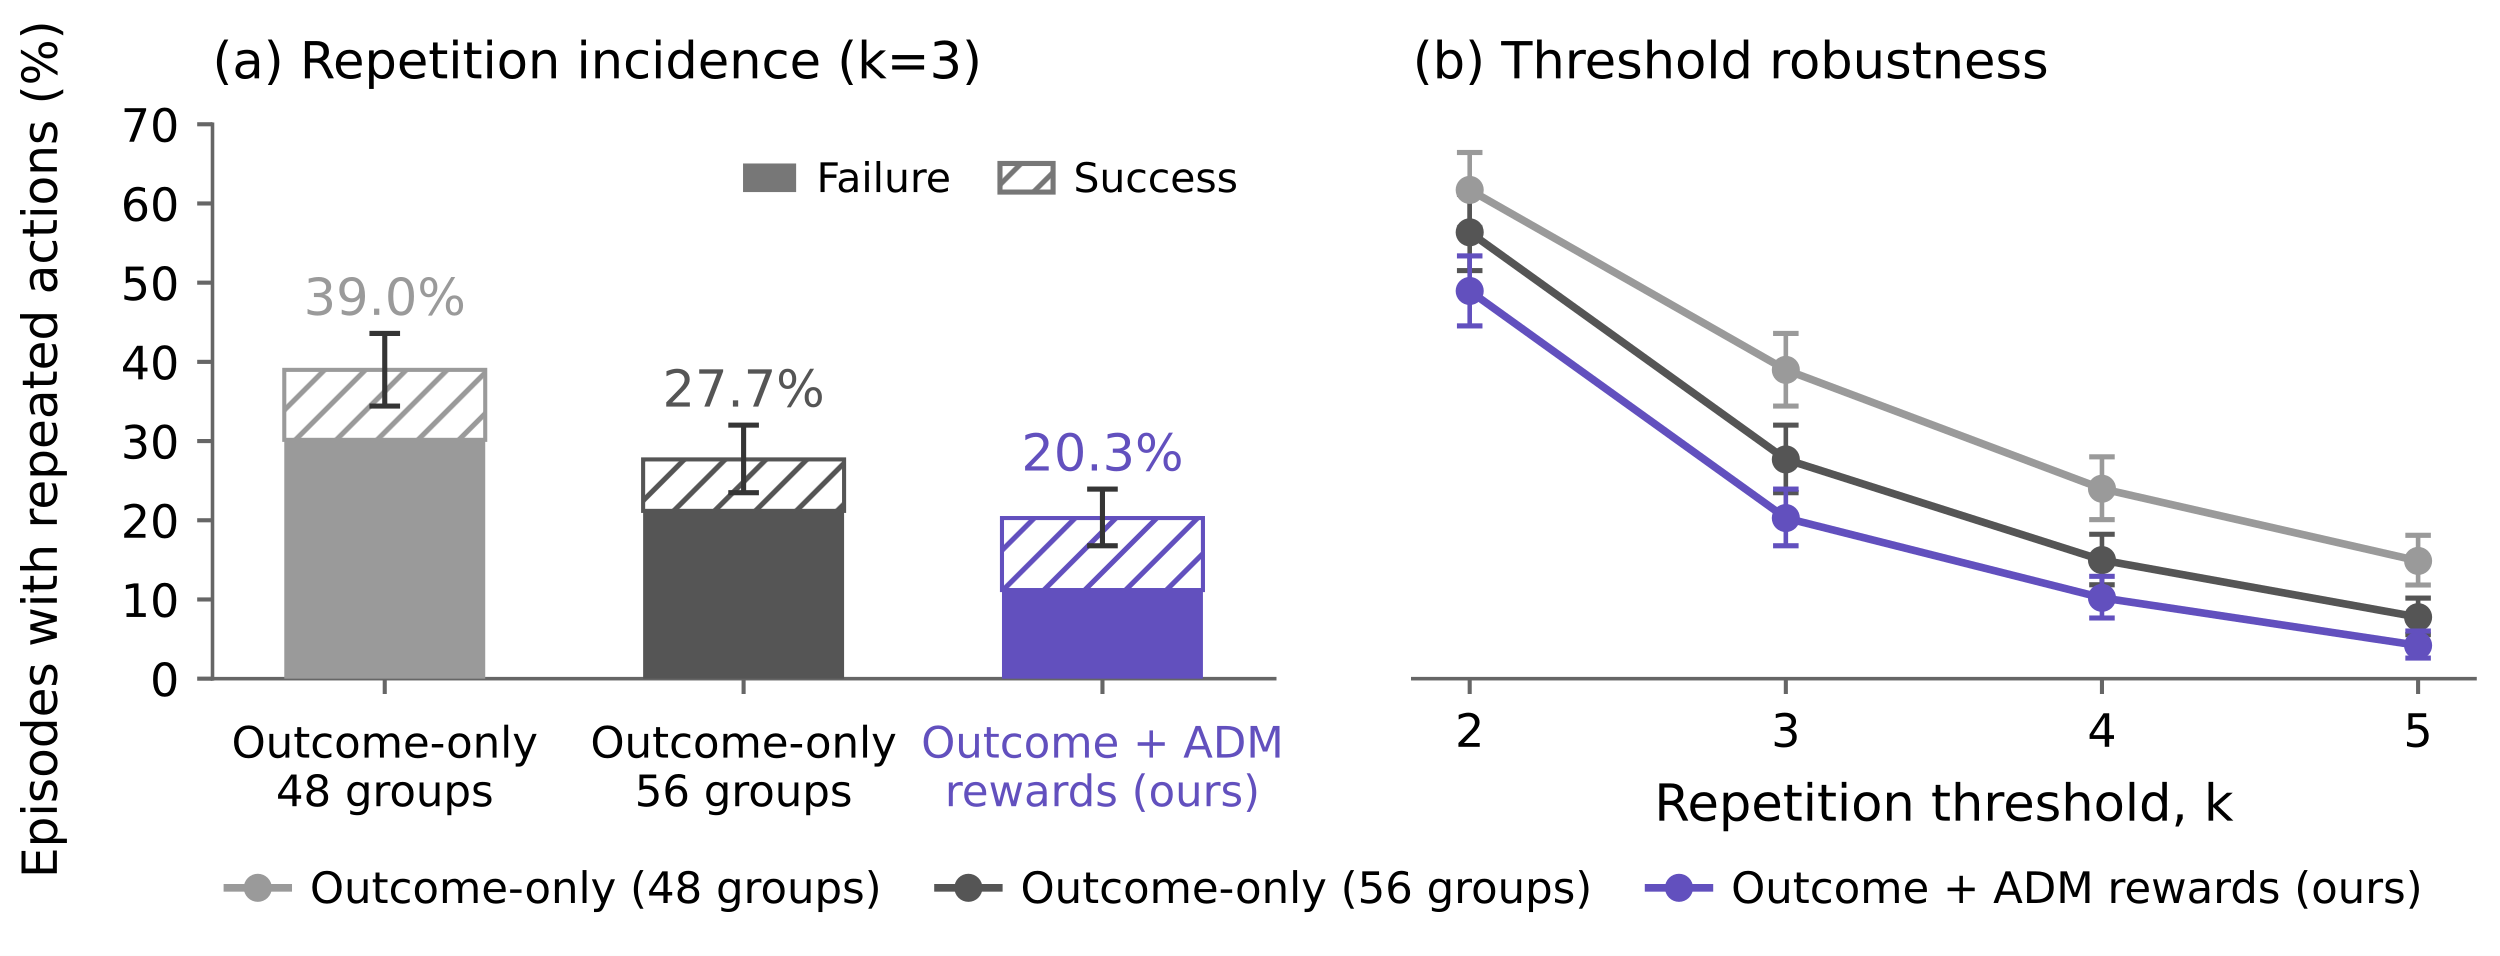
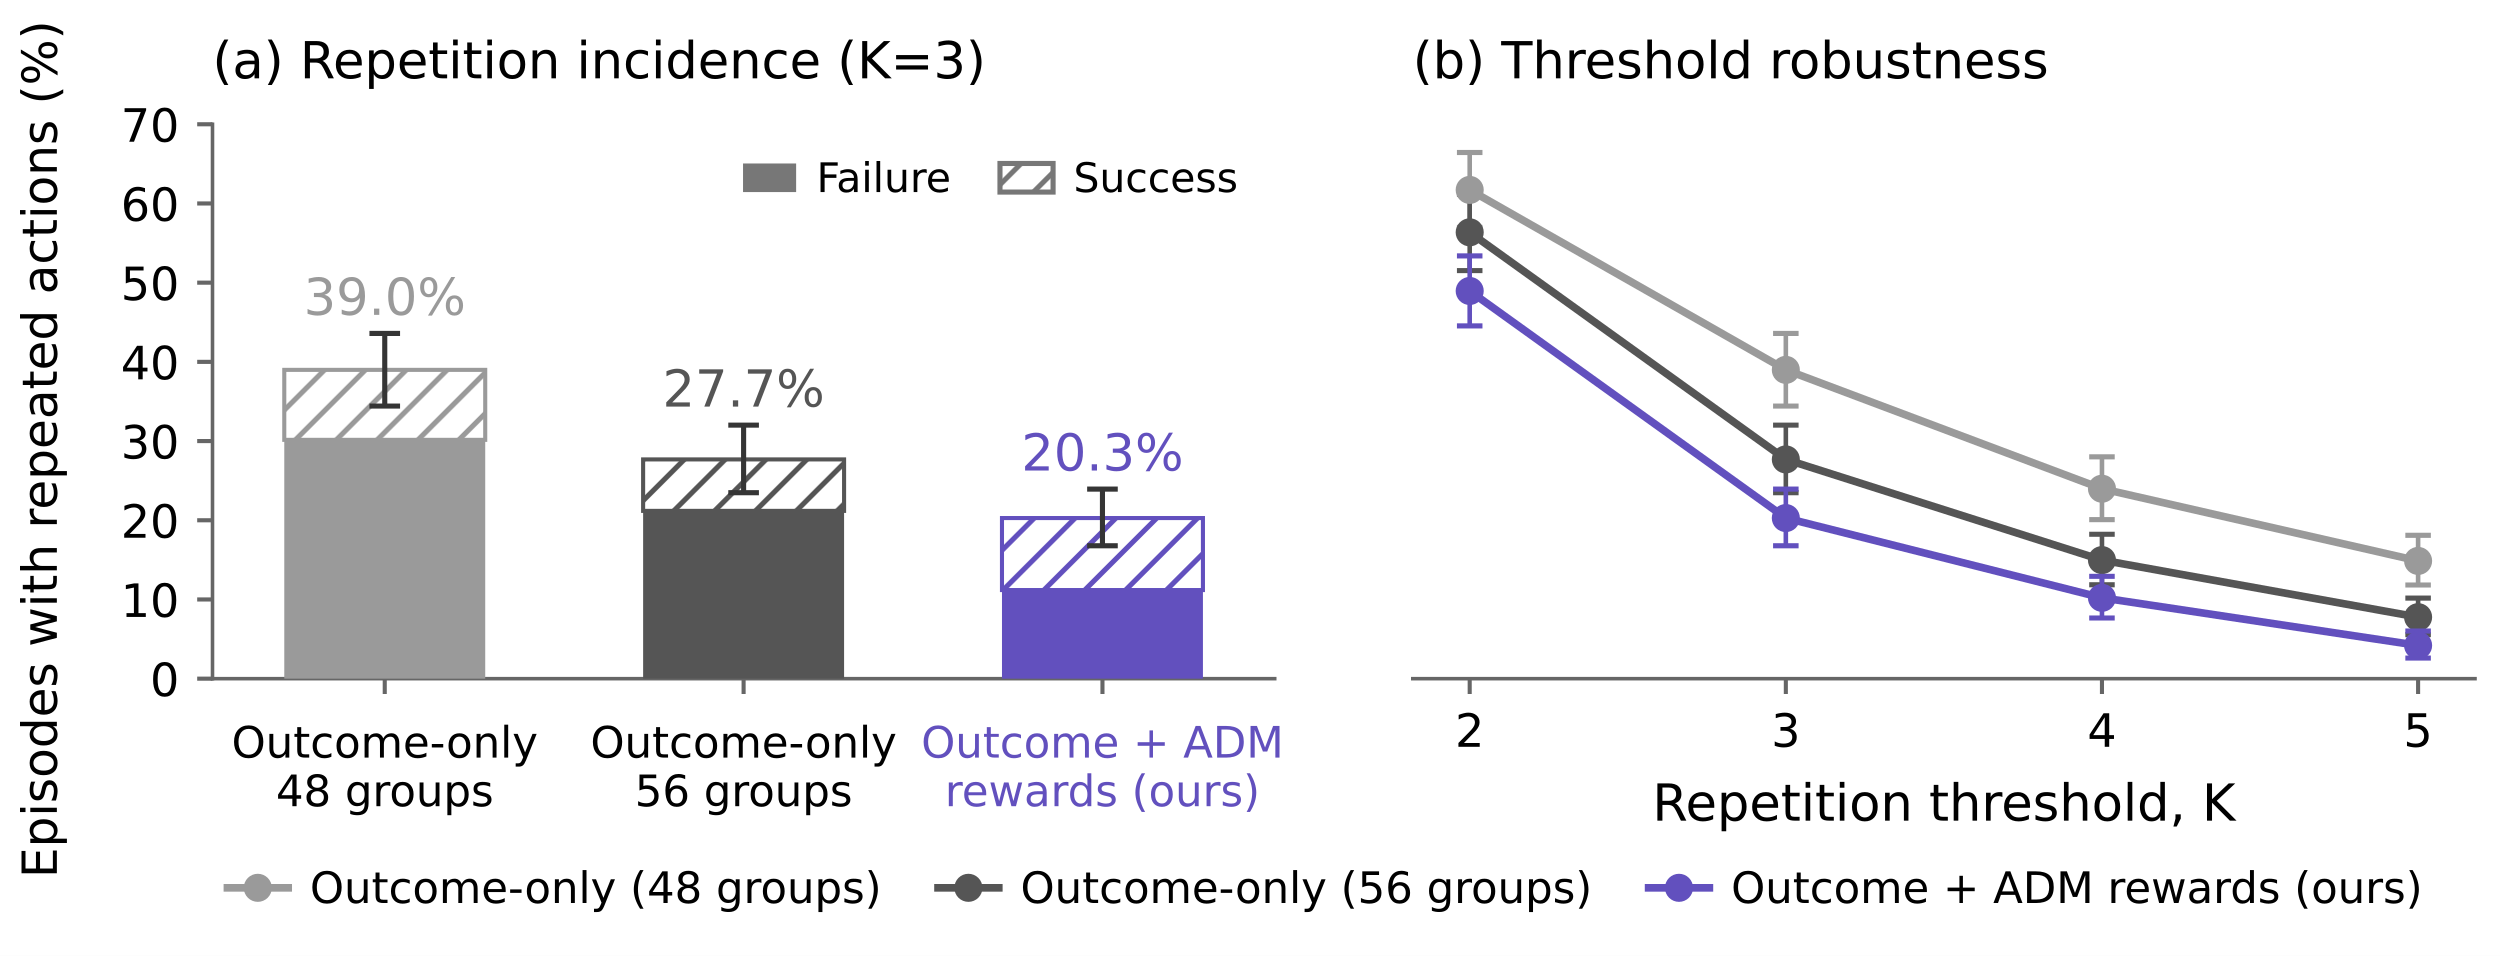
<svg xmlns="http://www.w3.org/2000/svg" xmlns:xlink="http://www.w3.org/1999/xlink" width="489.6pt" height="187.2pt" viewBox="0 0 489.6 187.2" version="1.1">
  <defs>
    <style type="text/css">*{stroke-linejoin: round; stroke-linecap: butt}</style>
  </defs>
  <g id="figure_1">
    <g id="patch_1">
      <path d="M 0 187.2 L 489.6 187.2 L 489.6 0 L 0 0 z " style="fill: #ffffff" />
    </g>
    <g id="axes_1">
      <g id="patch_2">
        <path d="M 41.616 132.912 L 249.639 132.912 L 249.639 24.336 L 41.616 24.336 z " style="fill: #ffffff" />
      </g>
      <g id="matplotlib.axis_1">
        <g id="xtick_1">
          <g id="line2d_1">
            <defs>
              <path id="m5c2b22df88" d="M 0 0 L 0 3 " style="stroke: #666666; stroke-width: 0.8" />
            </defs>
            <g>
              <use xlink:href="#m5c2b22df88" x="75.349" y="132.912" style="fill: #666666; stroke: #666666; stroke-width: 0.8" />
            </g>
          </g>
          <g id="text_1">
            <text style="font: 8.5px 'DejaVu Sans'" transform="translate(45.34903 148.3707)">Outcome-only</text>
            <text style="font: 8.5px 'DejaVu Sans'" transform="translate(54.03497 157.8888)">48 groups</text>
          </g>
        </g>
        <g id="xtick_2">
          <g id="line2d_2">
            <g>
              <use xlink:href="#m5c2b22df88" x="145.627" y="132.912" style="fill: #666666; stroke: #666666; stroke-width: 0.8" />
            </g>
          </g>
          <g id="text_2">
            <text style="font: 8.5px 'DejaVu Sans'" transform="translate(115.6269 148.3707)">Outcome-only</text>
            <text style="font: 8.5px 'DejaVu Sans'" transform="translate(124.3129 157.8888)">56 groups</text>
          </g>
        </g>
        <g id="xtick_3">
          <g id="line2d_3">
            <g>
              <use xlink:href="#m5c2b22df88" x="215.905" y="132.912" style="fill: #666666; stroke: #666666; stroke-width: 0.8" />
            </g>
          </g>
          <g id="text_3">
            <text style="fill: #6250be; font: 8.5px 'DejaVu Sans'" transform="translate(180.3984 148.3707)">Outcome + ADM</text>
            <text style="fill: #6250be; font: 8.5px 'DejaVu Sans'" transform="translate(185.0515 157.8888)">rewards (ours)</text>
          </g>
        </g>
      </g>
      <g id="matplotlib.axis_2">
        <g id="ytick_1">
          <g id="line2d_4">
            <defs>
              <path id="m32848efca9" d="M 0 0 L -3 0 " style="stroke: #666666; stroke-width: 0.8" />
            </defs>
            <g>
              <use xlink:href="#m32848efca9" x="41.616" y="132.912" style="fill: #666666; stroke: #666666; stroke-width: 0.8" />
            </g>
          </g>
          <g id="text_4">
            <text style="font: 9px 'DejaVu Sans'; text-anchor: end" x="35.116" y="136.331" transform="rotate(-0 35.116 136.3313)">0</text>
          </g>
        </g>
        <g id="ytick_2">
          <g id="line2d_5">
            <g>
              <use xlink:href="#m32848efca9" x="41.616" y="117.401" style="fill: #666666; stroke: #666666; stroke-width: 0.8" />
            </g>
          </g>
          <g id="text_5">
            <text style="font: 9px 'DejaVu Sans'; text-anchor: end" x="35.116" y="120.82" transform="rotate(-0 35.116 120.8204)">10</text>
          </g>
        </g>
        <g id="ytick_3">
          <g id="line2d_6">
            <g>
              <use xlink:href="#m32848efca9" x="41.616" y="101.89" style="fill: #666666; stroke: #666666; stroke-width: 0.8" />
            </g>
          </g>
          <g id="text_6">
            <text style="font: 9px 'DejaVu Sans'; text-anchor: end" x="35.116" y="105.31" transform="rotate(-0 35.116 105.3096)">20</text>
          </g>
        </g>
        <g id="ytick_4">
          <g id="line2d_7">
            <g>
              <use xlink:href="#m32848efca9" x="41.616" y="86.379" style="fill: #666666; stroke: #666666; stroke-width: 0.8" />
            </g>
          </g>
          <g id="text_7">
            <text style="font: 9px 'DejaVu Sans'; text-anchor: end" x="35.116" y="89.799" transform="rotate(-0 35.116 89.79873)">30</text>
          </g>
        </g>
        <g id="ytick_5">
          <g id="line2d_8">
            <g>
              <use xlink:href="#m32848efca9" x="41.616" y="70.869" style="fill: #666666; stroke: #666666; stroke-width: 0.8" />
            </g>
          </g>
          <g id="text_8">
            <text style="font: 9px 'DejaVu Sans'; text-anchor: end" x="35.116" y="74.288" transform="rotate(-0 35.116 74.28787)">40</text>
          </g>
        </g>
        <g id="ytick_6">
          <g id="line2d_9">
            <g>
              <use xlink:href="#m32848efca9" x="41.616" y="55.358" style="fill: #666666; stroke: #666666; stroke-width: 0.8" />
            </g>
          </g>
          <g id="text_9">
            <text style="font: 9px 'DejaVu Sans'; text-anchor: end" x="35.116" y="58.777" transform="rotate(-0 35.116 58.77701)">50</text>
          </g>
        </g>
        <g id="ytick_7">
          <g id="line2d_10">
            <g>
              <use xlink:href="#m32848efca9" x="41.616" y="39.847" style="fill: #666666; stroke: #666666; stroke-width: 0.8" />
            </g>
          </g>
          <g id="text_10">
            <text style="font: 9px 'DejaVu Sans'; text-anchor: end" x="35.116" y="43.266" transform="rotate(-0 35.116 43.26615)">60</text>
          </g>
        </g>
        <g id="ytick_8">
          <g id="line2d_11">
            <g>
              <use xlink:href="#m32848efca9" x="41.616" y="24.336" style="fill: #666666; stroke: #666666; stroke-width: 0.8" />
            </g>
          </g>
          <g id="text_11">
            <text style="font: 9px 'DejaVu Sans'; text-anchor: end" x="35.116" y="27.755" transform="rotate(-0 35.116 27.7553)">70</text>
          </g>
        </g>
      </g>
      <g id="patch_3">
        <path d="M 41.616 132.912 L 41.616 24.336 " style="fill: none; stroke: #666666; stroke-width: 0.7; stroke-linejoin: miter; stroke-linecap: square" />
      </g>
      <g id="patch_4">
        <path d="M 41.616 132.912 L 249.639 132.912 " style="fill: none; stroke: #666666; stroke-width: 0.7; stroke-linejoin: miter; stroke-linecap: square" />
      </g>
      <g id="patch_5">
        <path d="M 55.672 132.912 L 95.027 132.912 L 95.027 86.14 L 55.672 86.14 z " clip-path="url(#p03817640c1)" style="fill: #9a9a9a" />
      </g>
      <g id="patch_6">
        <path d="M 125.949 132.912 L 165.305 132.912 L 165.305 100.05 L 125.949 100.05 z " clip-path="url(#p03817640c1)" style="fill: #555555" />
      </g>
      <g id="patch_7">
        <path d="M 196.227 132.912 L 235.583 132.912 L 235.583 115.557 L 196.227 115.557 z " clip-path="url(#p03817640c1)" style="fill: #6250be" />
      </g>
      <g id="patch_8">
        <path d="M 55.672 86.14 L 95.027 86.14 L 95.027 72.435 L 55.672 72.435 z " clip-path="url(#p03817640c1)" style="fill: url(#h36da6752fe); stroke: #9a9a9a; stroke-width: 0.8; stroke-linejoin: miter" />
      </g>
      <g id="patch_9">
        <path d="M 125.949 100.05 L 165.305 100.05 L 165.305 89.972 L 125.949 89.972 z " clip-path="url(#p03817640c1)" style="fill: url(#h0267edc59d); stroke: #555555; stroke-width: 0.8; stroke-linejoin: miter" />
      </g>
      <g id="patch_10">
        <path d="M 196.227 115.557 L 235.583 115.557 L 235.583 101.456 L 196.227 101.456 z " clip-path="url(#p03817640c1)" style="fill: url(#h4f368bb2e9); stroke: #6250be; stroke-width: 0.8; stroke-linejoin: miter" />
      </g>
      <g id="text_12">
        <text style="fill: #9a9a9a; font: 500 10px 'DejaVu Sans'; text-anchor: middle" x="75.349" y="61.67" transform="rotate(-0 75.34938 61.6698)">39.0%</text>
      </g>
      <g id="text_13">
        <text style="fill: #555555; font: 500 10px 'DejaVu Sans'; text-anchor: middle" x="145.627" y="79.629" transform="rotate(-0 145.6273 79.62869)">27.7%</text>
      </g>
      <g id="text_14">
        <text style="fill: #6250be; font: 500 10px 'DejaVu Sans'; text-anchor: middle" x="215.905" y="92.155" transform="rotate(-0 215.9052 92.1553)">20.3%</text>
      </g>
      <g id="text_15">
-         <text style="font: 10px 'DejaVu Sans'; text-anchor: start" x="41.616" y="15.336" transform="rotate(-0 41.616 15.336)">(a) Repetition incidence (k=3)</text>
+         <text style="font: 10px 'DejaVu Sans'; text-anchor: start" x="41.616" y="15.336" transform="rotate(-0 41.616 15.336)">(a) Repetition incidence (K=3)</text>
      </g>
      <g id="LineCollection_1">
        <path d="M 75.349 79.525 L 75.349 65.301 " clip-path="url(#p03817640c1)" style="fill: none; stroke: #353535" />
        <path d="M 145.627 96.493 L 145.627 83.259 " clip-path="url(#p03817640c1)" style="fill: none; stroke: #353535" />
        <path d="M 215.905 106.88 L 215.905 95.786 " clip-path="url(#p03817640c1)" style="fill: none; stroke: #353535" />
      </g>
      <g id="line2d_12">
        <defs>
          <path id="m89d31c1ef5" d="M 3 0 L -3 -0 " style="stroke: #353535" />
        </defs>
        <g clip-path="url(#p03817640c1)">
          <use xlink:href="#m89d31c1ef5" x="75.349" y="79.525" style="fill: #353535; stroke: #353535" />
          <use xlink:href="#m89d31c1ef5" x="145.627" y="96.493" style="fill: #353535; stroke: #353535" />
          <use xlink:href="#m89d31c1ef5" x="215.905" y="106.88" style="fill: #353535; stroke: #353535" />
        </g>
      </g>
      <g id="line2d_13">
        <g clip-path="url(#p03817640c1)">
          <use xlink:href="#m89d31c1ef5" x="75.349" y="65.301" style="fill: #353535; stroke: #353535" />
          <use xlink:href="#m89d31c1ef5" x="145.627" y="83.259" style="fill: #353535; stroke: #353535" />
          <use xlink:href="#m89d31c1ef5" x="215.905" y="95.786" style="fill: #353535; stroke: #353535" />
        </g>
      </g>
      <g id="legend_1">
        <g id="patch_11">
          <path d="M 145.515 37.615 L 155.915 37.615 L 155.915 32.015 L 145.515 32.015 z " style="fill: #777777" />
        </g>
        <g id="text_16">
          <text style="font: 8px 'DejaVu Sans'; text-anchor: start" x="159.915" y="37.615" transform="rotate(-0 159.9148 37.61475)">Failure</text>
        </g>
        <g id="patch_12">
          <path d="M 195.835 37.615 L 206.235 37.615 L 206.235 32.015 L 195.835 32.015 z " style="fill: url(#h1a18d700c1); stroke: #777777; stroke-linejoin: miter" />
        </g>
        <g id="text_17">
          <text style="font: 8px 'DejaVu Sans'; text-anchor: start" x="210.235" y="37.615" transform="rotate(-0 210.2348 37.61475)">Success</text>
        </g>
      </g>
    </g>
    <g id="axes_2">
      <g id="patch_13">
        <path d="M 276.681 132.912 L 484.704 132.912 L 484.704 24.336 L 276.681 24.336 z " style="fill: #ffffff" />
      </g>
      <g id="matplotlib.axis_3">
        <g id="xtick_4">
          <g id="line2d_14">
            <g>
              <use xlink:href="#m5c2b22df88" x="287.826" y="132.912" style="fill: #666666; stroke: #666666; stroke-width: 0.8" />
            </g>
          </g>
          <g id="text_18">
            <text style="font: 9px 'DejaVu Sans'; text-anchor: middle" x="287.826" y="146.251" transform="rotate(-0 287.8255 146.2506)">2</text>
          </g>
        </g>
        <g id="xtick_5">
          <g id="line2d_15">
            <g>
              <use xlink:href="#m5c2b22df88" x="349.737" y="132.912" style="fill: #666666; stroke: #666666; stroke-width: 0.8" />
            </g>
          </g>
          <g id="text_19">
            <text style="font: 9px 'DejaVu Sans'; text-anchor: middle" x="349.737" y="146.251" transform="rotate(-0 349.737 146.2506)">3</text>
          </g>
        </g>
        <g id="xtick_6">
          <g id="line2d_16">
            <g>
              <use xlink:href="#m5c2b22df88" x="411.648" y="132.912" style="fill: #666666; stroke: #666666; stroke-width: 0.8" />
            </g>
          </g>
          <g id="text_20">
            <text style="font: 9px 'DejaVu Sans'; text-anchor: middle" x="411.648" y="146.251" transform="rotate(-0 411.6485 146.2506)">4</text>
          </g>
        </g>
        <g id="xtick_7">
          <g id="line2d_17">
            <g>
              <use xlink:href="#m5c2b22df88" x="473.56" y="132.912" style="fill: #666666; stroke: #666666; stroke-width: 0.8" />
            </g>
          </g>
          <g id="text_21">
            <text style="font: 9px 'DejaVu Sans'; text-anchor: middle" x="473.56" y="146.251" transform="rotate(-0 473.5599 146.2506)">5</text>
          </g>
        </g>
        <g id="text_22">
-           <text style="font: 10px 'DejaVu Sans'; text-anchor: middle" x="380.693" y="160.721" transform="rotate(-0 380.6927 160.7208)">Repetition threshold, k</text>
+           <text style="font: 10px 'DejaVu Sans'; text-anchor: middle" x="380.693" y="160.721" transform="rotate(-0 380.6927 160.7208)">Repetition threshold, K</text>
        </g>
      </g>
      <g id="matplotlib.axis_4">
        <g id="ytick_9" />
        <g id="ytick_10" />
        <g id="ytick_11" />
        <g id="ytick_12" />
        <g id="ytick_13" />
        <g id="ytick_14" />
        <g id="ytick_15" />
        <g id="ytick_16" />
      </g>
      <g id="patch_14">
        <path d="M 276.681 132.912 L 484.704 132.912 " style="fill: none; stroke: #666666; stroke-width: 0.7; stroke-linejoin: miter; stroke-linecap: square" />
      </g>
      <g id="LineCollection_2">
        <path d="M 287.826 44.534 L 287.826 29.868 " clip-path="url(#p5faa4080a4)" style="fill: none; stroke: #9a9a9a; stroke-width: 0.9" />
        <path d="M 349.737 79.525 L 349.737 65.301 " clip-path="url(#p5faa4080a4)" style="fill: none; stroke: #9a9a9a; stroke-width: 0.9" />
        <path d="M 411.648 101.764 L 411.648 89.463 " clip-path="url(#p5faa4080a4)" style="fill: none; stroke: #9a9a9a; stroke-width: 0.9" />
        <path d="M 473.56 114.564 L 473.56 104.832 " clip-path="url(#p5faa4080a4)" style="fill: none; stroke: #9a9a9a; stroke-width: 0.9" />
      </g>
      <g id="line2d_18">
        <defs>
          <path id="m22c00d4400" d="M 2.5 0 L -2.5 -0 " style="stroke: #9a9a9a" />
        </defs>
        <g clip-path="url(#p5faa4080a4)">
          <use xlink:href="#m22c00d4400" x="287.826" y="44.534" style="fill: #9a9a9a; stroke: #9a9a9a" />
          <use xlink:href="#m22c00d4400" x="349.737" y="79.525" style="fill: #9a9a9a; stroke: #9a9a9a" />
          <use xlink:href="#m22c00d4400" x="411.648" y="101.764" style="fill: #9a9a9a; stroke: #9a9a9a" />
          <use xlink:href="#m22c00d4400" x="473.56" y="114.564" style="fill: #9a9a9a; stroke: #9a9a9a" />
        </g>
      </g>
      <g id="line2d_19">
        <g clip-path="url(#p5faa4080a4)">
          <use xlink:href="#m22c00d4400" x="287.826" y="29.868" style="fill: #9a9a9a; stroke: #9a9a9a" />
          <use xlink:href="#m22c00d4400" x="349.737" y="65.301" style="fill: #9a9a9a; stroke: #9a9a9a" />
          <use xlink:href="#m22c00d4400" x="411.648" y="89.463" style="fill: #9a9a9a; stroke: #9a9a9a" />
          <use xlink:href="#m22c00d4400" x="473.56" y="104.832" style="fill: #9a9a9a; stroke: #9a9a9a" />
        </g>
      </g>
      <g id="LineCollection_3">
        <path d="M 287.826 52.995 L 287.826 38.025 " clip-path="url(#p5faa4080a4)" style="fill: none; stroke: #555555; stroke-width: 0.9" />
        <path d="M 349.737 96.493 L 349.737 83.259 " clip-path="url(#p5faa4080a4)" style="fill: none; stroke: #555555; stroke-width: 0.9" />
        <path d="M 411.648 114.524 L 411.648 104.633 " clip-path="url(#p5faa4080a4)" style="fill: none; stroke: #555555; stroke-width: 0.9" />
        <path d="M 473.56 124.295 L 473.56 117.131 " clip-path="url(#p5faa4080a4)" style="fill: none; stroke: #555555; stroke-width: 0.9" />
      </g>
      <g id="line2d_20">
        <defs>
          <path id="m5e66417f14" d="M 2.5 0 L -2.5 -0 " style="stroke: #555555" />
        </defs>
        <g clip-path="url(#p5faa4080a4)">
          <use xlink:href="#m5e66417f14" x="287.826" y="52.995" style="fill: #555555; stroke: #555555" />
          <use xlink:href="#m5e66417f14" x="349.737" y="96.493" style="fill: #555555; stroke: #555555" />
          <use xlink:href="#m5e66417f14" x="411.648" y="114.524" style="fill: #555555; stroke: #555555" />
          <use xlink:href="#m5e66417f14" x="473.56" y="124.295" style="fill: #555555; stroke: #555555" />
        </g>
      </g>
      <g id="line2d_21">
        <g clip-path="url(#p5faa4080a4)">
          <use xlink:href="#m5e66417f14" x="287.826" y="38.025" style="fill: #555555; stroke: #555555" />
          <use xlink:href="#m5e66417f14" x="349.737" y="83.259" style="fill: #555555; stroke: #555555" />
          <use xlink:href="#m5e66417f14" x="411.648" y="104.633" style="fill: #555555; stroke: #555555" />
          <use xlink:href="#m5e66417f14" x="473.56" y="117.131" style="fill: #555555; stroke: #555555" />
        </g>
      </g>
      <g id="text_23">
        <text style="font: 10px 'DejaVu Sans'; text-anchor: start" x="276.681" y="15.336" transform="rotate(-0 276.6815 15.336)">(b) Threshold robustness</text>
      </g>
      <g id="line2d_22">
        <path d="M 287.826 37.193 L 349.737 72.435 L 411.648 95.712 L 473.56 109.852 " clip-path="url(#p5faa4080a4)" style="fill: none; stroke: #9a9a9a; stroke-width: 1.5; stroke-linecap: square" />
        <defs>
          <path id="mf3b73aa8b9" d="M 0 2.25 C 0.597 2.25 1.169 2.013 1.591 1.591 C 2.013 1.169 2.25 0.597 2.25 0 C 2.25 -0.597 2.013 -1.169 1.591 -1.591 C 1.169 -2.013 0.597 -2.25 0 -2.25 C -0.597 -2.25 -1.169 -2.013 -1.591 -1.591 C -2.013 -1.169 -2.25 -0.597 -2.25 0 C -2.25 0.597 -2.013 1.169 -1.591 1.591 C -1.169 2.013 -0.597 2.25 0 2.25 z " style="stroke: #9a9a9a" />
        </defs>
        <g clip-path="url(#p5faa4080a4)">
          <use xlink:href="#mf3b73aa8b9" x="287.826" y="37.193" style="fill: #9a9a9a; stroke: #9a9a9a" />
          <use xlink:href="#mf3b73aa8b9" x="349.737" y="72.435" style="fill: #9a9a9a; stroke: #9a9a9a" />
          <use xlink:href="#mf3b73aa8b9" x="411.648" y="95.712" style="fill: #9a9a9a; stroke: #9a9a9a" />
          <use xlink:href="#mf3b73aa8b9" x="473.56" y="109.852" style="fill: #9a9a9a; stroke: #9a9a9a" />
        </g>
      </g>
      <g id="line2d_23">
        <path d="M 287.826 45.499 L 349.737 89.972 L 411.648 109.69 L 473.56 120.863 " clip-path="url(#p5faa4080a4)" style="fill: none; stroke: #555555; stroke-width: 1.5; stroke-linecap: square" />
        <defs>
          <path id="mdb032e5e5a" d="M 0 2.25 C 0.597 2.25 1.169 2.013 1.591 1.591 C 2.013 1.169 2.25 0.597 2.25 0 C 2.25 -0.597 2.013 -1.169 1.591 -1.591 C 1.169 -2.013 0.597 -2.25 0 -2.25 C -0.597 -2.25 -1.169 -2.013 -1.591 -1.591 C -2.013 -1.169 -2.25 -0.597 -2.25 0 C -2.25 0.597 -2.013 1.169 -1.591 1.591 C -1.169 2.013 -0.597 2.25 0 2.25 z " style="stroke: #555555" />
        </defs>
        <g clip-path="url(#p5faa4080a4)">
          <use xlink:href="#mdb032e5e5a" x="287.826" y="45.499" style="fill: #555555; stroke: #555555" />
          <use xlink:href="#mdb032e5e5a" x="349.737" y="89.972" style="fill: #555555; stroke: #555555" />
          <use xlink:href="#mdb032e5e5a" x="411.648" y="109.69" style="fill: #555555; stroke: #555555" />
          <use xlink:href="#mdb032e5e5a" x="473.56" y="120.863" style="fill: #555555; stroke: #555555" />
        </g>
      </g>
      <g id="LineCollection_4">
        <path d="M 287.826 63.828 L 287.826 50.115 " clip-path="url(#p5faa4080a4)" style="fill: none; stroke: #6250be; stroke-width: 0.9" />
        <path d="M 349.737 106.88 L 349.737 95.786 " clip-path="url(#p5faa4080a4)" style="fill: none; stroke: #6250be; stroke-width: 0.9" />
        <path d="M 411.648 121.031 L 411.648 112.87 " clip-path="url(#p5faa4080a4)" style="fill: none; stroke: #6250be; stroke-width: 0.9" />
        <path d="M 473.56 128.878 L 473.56 123.584 " clip-path="url(#p5faa4080a4)" style="fill: none; stroke: #6250be; stroke-width: 0.9" />
      </g>
      <g id="line2d_24">
        <defs>
          <path id="m83857f0c7c" d="M 2.5 0 L -2.5 -0 " style="stroke: #6250be" />
        </defs>
        <g clip-path="url(#p5faa4080a4)">
          <use xlink:href="#m83857f0c7c" x="287.826" y="63.828" style="fill: #6250be; stroke: #6250be" />
          <use xlink:href="#m83857f0c7c" x="349.737" y="106.88" style="fill: #6250be; stroke: #6250be" />
          <use xlink:href="#m83857f0c7c" x="411.648" y="121.031" style="fill: #6250be; stroke: #6250be" />
          <use xlink:href="#m83857f0c7c" x="473.56" y="128.878" style="fill: #6250be; stroke: #6250be" />
        </g>
      </g>
      <g id="line2d_25">
        <g clip-path="url(#p5faa4080a4)">
          <use xlink:href="#m83857f0c7c" x="287.826" y="50.115" style="fill: #6250be; stroke: #6250be" />
          <use xlink:href="#m83857f0c7c" x="349.737" y="95.786" style="fill: #6250be; stroke: #6250be" />
          <use xlink:href="#m83857f0c7c" x="411.648" y="112.87" style="fill: #6250be; stroke: #6250be" />
          <use xlink:href="#m83857f0c7c" x="473.56" y="123.584" style="fill: #6250be; stroke: #6250be" />
        </g>
      </g>
      <g id="line2d_26">
        <path d="M 287.826 56.985 L 349.737 101.456 L 411.648 117.076 L 473.56 126.404 " clip-path="url(#p5faa4080a4)" style="fill: none; stroke: #6250be; stroke-width: 1.5; stroke-linecap: square" />
        <defs>
          <path id="mb65c6a986d" d="M 0 2.25 C 0.597 2.25 1.169 2.013 1.591 1.591 C 2.013 1.169 2.25 0.597 2.25 0 C 2.25 -0.597 2.013 -1.169 1.591 -1.591 C 1.169 -2.013 0.597 -2.25 0 -2.25 C -0.597 -2.25 -1.169 -2.013 -1.591 -1.591 C -2.013 -1.169 -2.25 -0.597 -2.25 0 C -2.25 0.597 -2.013 1.169 -1.591 1.591 C -1.169 2.013 -0.597 2.25 0 2.25 z " style="stroke: #6250be" />
        </defs>
        <g clip-path="url(#p5faa4080a4)">
          <use xlink:href="#mb65c6a986d" x="287.826" y="56.985" style="fill: #6250be; stroke: #6250be" />
          <use xlink:href="#mb65c6a986d" x="349.737" y="101.456" style="fill: #6250be; stroke: #6250be" />
          <use xlink:href="#mb65c6a986d" x="411.648" y="117.076" style="fill: #6250be; stroke: #6250be" />
          <use xlink:href="#mb65c6a986d" x="473.56" y="126.404" style="fill: #6250be; stroke: #6250be" />
        </g>
      </g>
    </g>
    <g id="text_24">
      <text style="font: 9.5px 'DejaVu Sans'" transform="translate(11.13532 171.9625) rotate(-90)">Episodes with repeated actions (%)</text>
    </g>
    <g id="legend_2">
      <g id="line2d_27">
        <path d="M 44.538 173.871 L 50.488 173.871 L 56.438 173.871 " style="fill: none; stroke: #9a9a9a; stroke-width: 1.5; stroke-linecap: square" />
        <g>
          <use xlink:href="#mf3b73aa8b9" x="50.488" y="173.871" style="fill: #9a9a9a; stroke: #9a9a9a" />
        </g>
      </g>
      <g id="text_25">
        <text style="font: 8.5px 'DejaVu Sans'; text-anchor: start" x="60.688" y="176.846" transform="rotate(-0 60.68827 176.8463)">Outcome-only (48 groups)</text>
      </g>
      <g id="line2d_28">
        <path d="M 183.702 173.871 L 189.652 173.871 L 195.602 173.871 " style="fill: none; stroke: #555555; stroke-width: 1.5; stroke-linecap: square" />
        <g>
          <use xlink:href="#mdb032e5e5a" x="189.652" y="173.871" style="fill: #555555; stroke: #555555" />
        </g>
      </g>
      <g id="text_26">
        <text style="font: 8.5px 'DejaVu Sans'; text-anchor: start" x="199.852" y="176.846" transform="rotate(-0 199.8519 176.8463)">Outcome-only (56 groups)</text>
      </g>
      <g id="line2d_29">
        <path d="M 322.865 173.871 L 328.815 173.871 L 334.765 173.871 " style="fill: none; stroke: #6250be; stroke-width: 1.5; stroke-linecap: square" />
        <g>
          <use xlink:href="#mb65c6a986d" x="328.815" y="173.871" style="fill: #6250be; stroke: #6250be" />
        </g>
      </g>
      <g id="text_27">
        <text style="font: 8.5px 'DejaVu Sans'; text-anchor: start" x="339.015" y="176.846" transform="rotate(-0 339.0155 176.8463)">Outcome + ADM rewards (ours)</text>
      </g>
    </g>
  </g>
  <defs>
    <clipPath id="p03817640c1">
      <rect x="41.616" y="24.336" width="208.023" height="108.576" />
    </clipPath>
    <clipPath id="p5faa4080a4">
      <rect x="276.681" y="24.336" width="208.023" height="108.576" />
    </clipPath>
  </defs>
  <defs>
    <pattern id="h36da6752fe" patternUnits="userSpaceOnUse" x="0" y="0" width="72" height="72">
      <rect x="0" y="0" width="73" height="73" fill="#ffffff" />
      <path d="M -36 36 L 36 -36 M -32 40 L 40 -32 M -28 44 L 44 -28 M -24 48 L 48 -24 M -20 52 L 52 -20 M -16 56 L 56 -16 M -12 60 L 60 -12 M -8 64 L 64 -8 M -4 68 L 68 -4 M 0 72 L 72 0 M 4 76 L 76 4 M 8 80 L 80 8 M 12 84 L 84 12 M 16 88 L 88 16 M 20 92 L 92 20 M 24 96 L 96 24 M 28 100 L 100 28 M 32 104 L 104 32 M 36 108 L 108 36 " style="fill: #9a9a9a; stroke: #9a9a9a; stroke-width: 1.0; stroke-linecap: butt; stroke-linejoin: miter" />
    </pattern>
    <pattern id="h0267edc59d" patternUnits="userSpaceOnUse" x="0" y="0" width="72" height="72">
      <rect x="0" y="0" width="73" height="73" fill="#ffffff" />
      <path d="M -36 36 L 36 -36 M -32 40 L 40 -32 M -28 44 L 44 -28 M -24 48 L 48 -24 M -20 52 L 52 -20 M -16 56 L 56 -16 M -12 60 L 60 -12 M -8 64 L 64 -8 M -4 68 L 68 -4 M 0 72 L 72 0 M 4 76 L 76 4 M 8 80 L 80 8 M 12 84 L 84 12 M 16 88 L 88 16 M 20 92 L 92 20 M 24 96 L 96 24 M 28 100 L 100 28 M 32 104 L 104 32 M 36 108 L 108 36 " style="fill: #555555; stroke: #555555; stroke-width: 1.0; stroke-linecap: butt; stroke-linejoin: miter" />
    </pattern>
    <pattern id="h4f368bb2e9" patternUnits="userSpaceOnUse" x="0" y="0" width="72" height="72">
      <rect x="0" y="0" width="73" height="73" fill="#ffffff" />
      <path d="M -36 36 L 36 -36 M -32 40 L 40 -32 M -28 44 L 44 -28 M -24 48 L 48 -24 M -20 52 L 52 -20 M -16 56 L 56 -16 M -12 60 L 60 -12 M -8 64 L 64 -8 M -4 68 L 68 -4 M 0 72 L 72 0 M 4 76 L 76 4 M 8 80 L 80 8 M 12 84 L 84 12 M 16 88 L 88 16 M 20 92 L 92 20 M 24 96 L 96 24 M 28 100 L 100 28 M 32 104 L 104 32 M 36 108 L 108 36 " style="fill: #6250be; stroke: #6250be; stroke-width: 1.0; stroke-linecap: butt; stroke-linejoin: miter" />
    </pattern>
    <pattern id="h1a18d700c1" patternUnits="userSpaceOnUse" x="0" y="0" width="72" height="72">
      <rect x="0" y="0" width="73" height="73" fill="#ffffff" />
      <path d="M -36 36 L 36 -36 M -32 40 L 40 -32 M -28 44 L 44 -28 M -24 48 L 48 -24 M -20 52 L 52 -20 M -16 56 L 56 -16 M -12 60 L 60 -12 M -8 64 L 64 -8 M -4 68 L 68 -4 M 0 72 L 72 0 M 4 76 L 76 4 M 8 80 L 80 8 M 12 84 L 84 12 M 16 88 L 88 16 M 20 92 L 92 20 M 24 96 L 96 24 M 28 100 L 100 28 M 32 104 L 104 32 M 36 108 L 108 36 " style="fill: #777777; stroke: #777777; stroke-width: 1.0; stroke-linecap: butt; stroke-linejoin: miter" />
    </pattern>
  </defs>
</svg>
